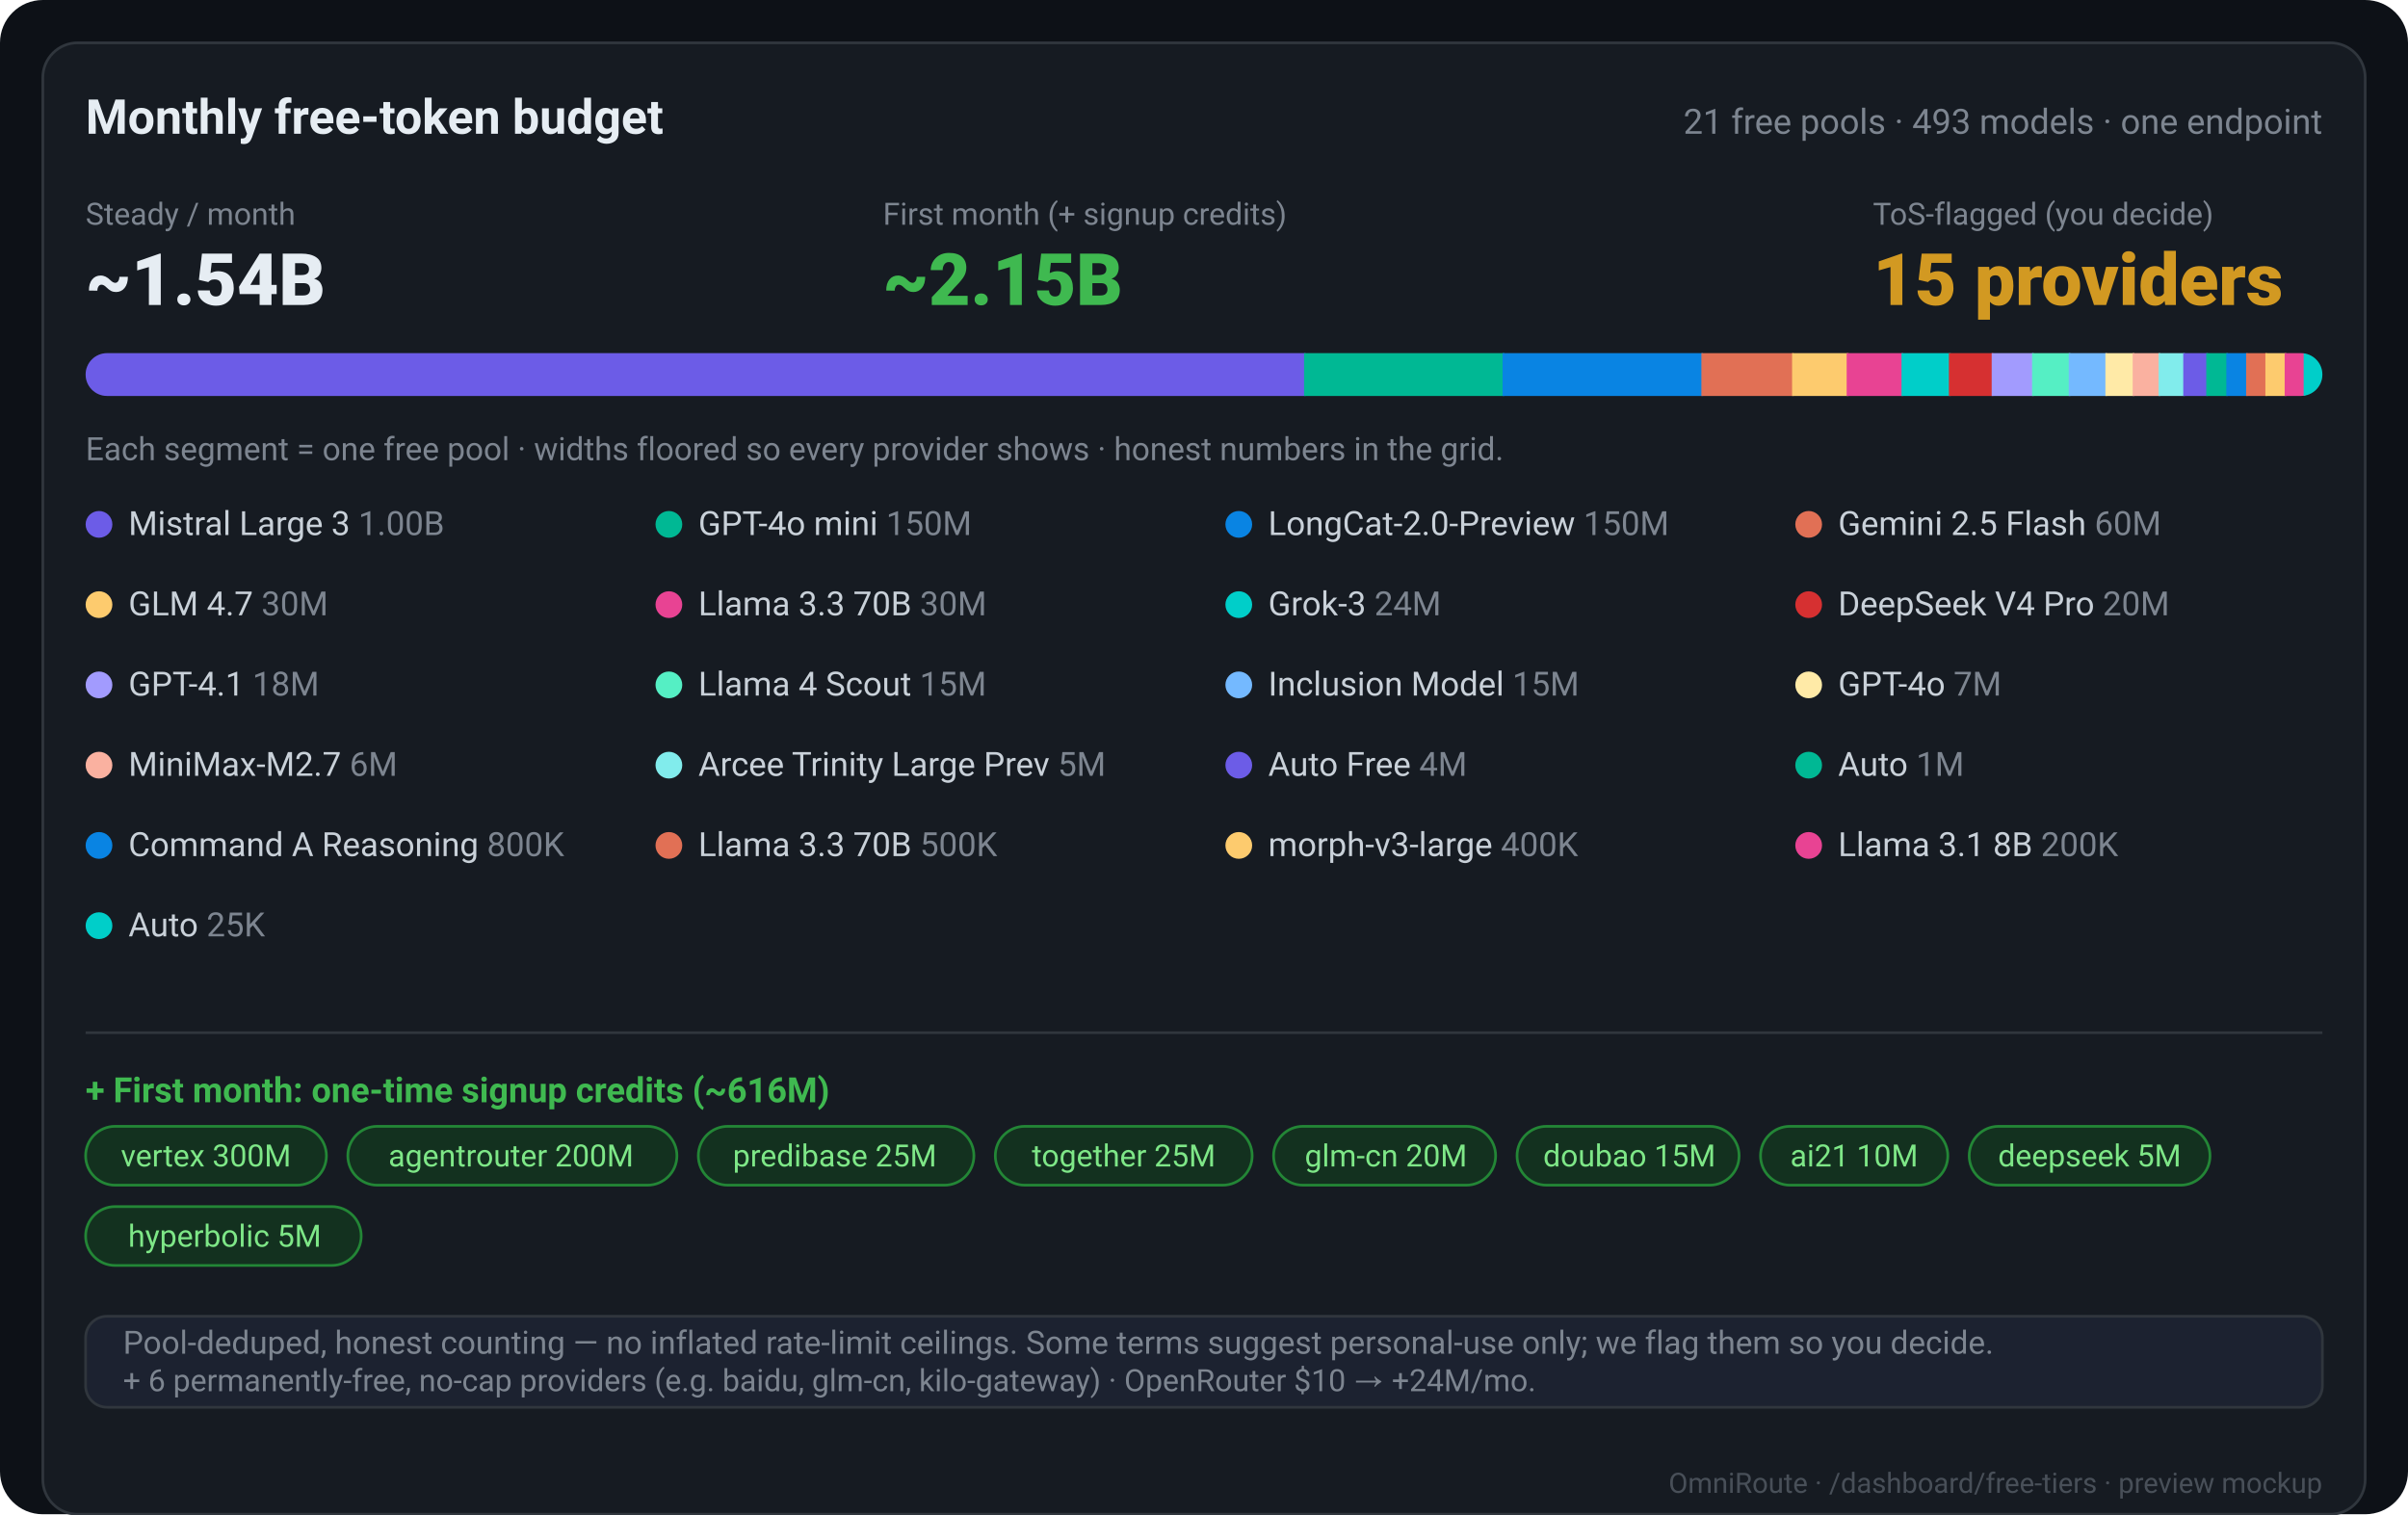
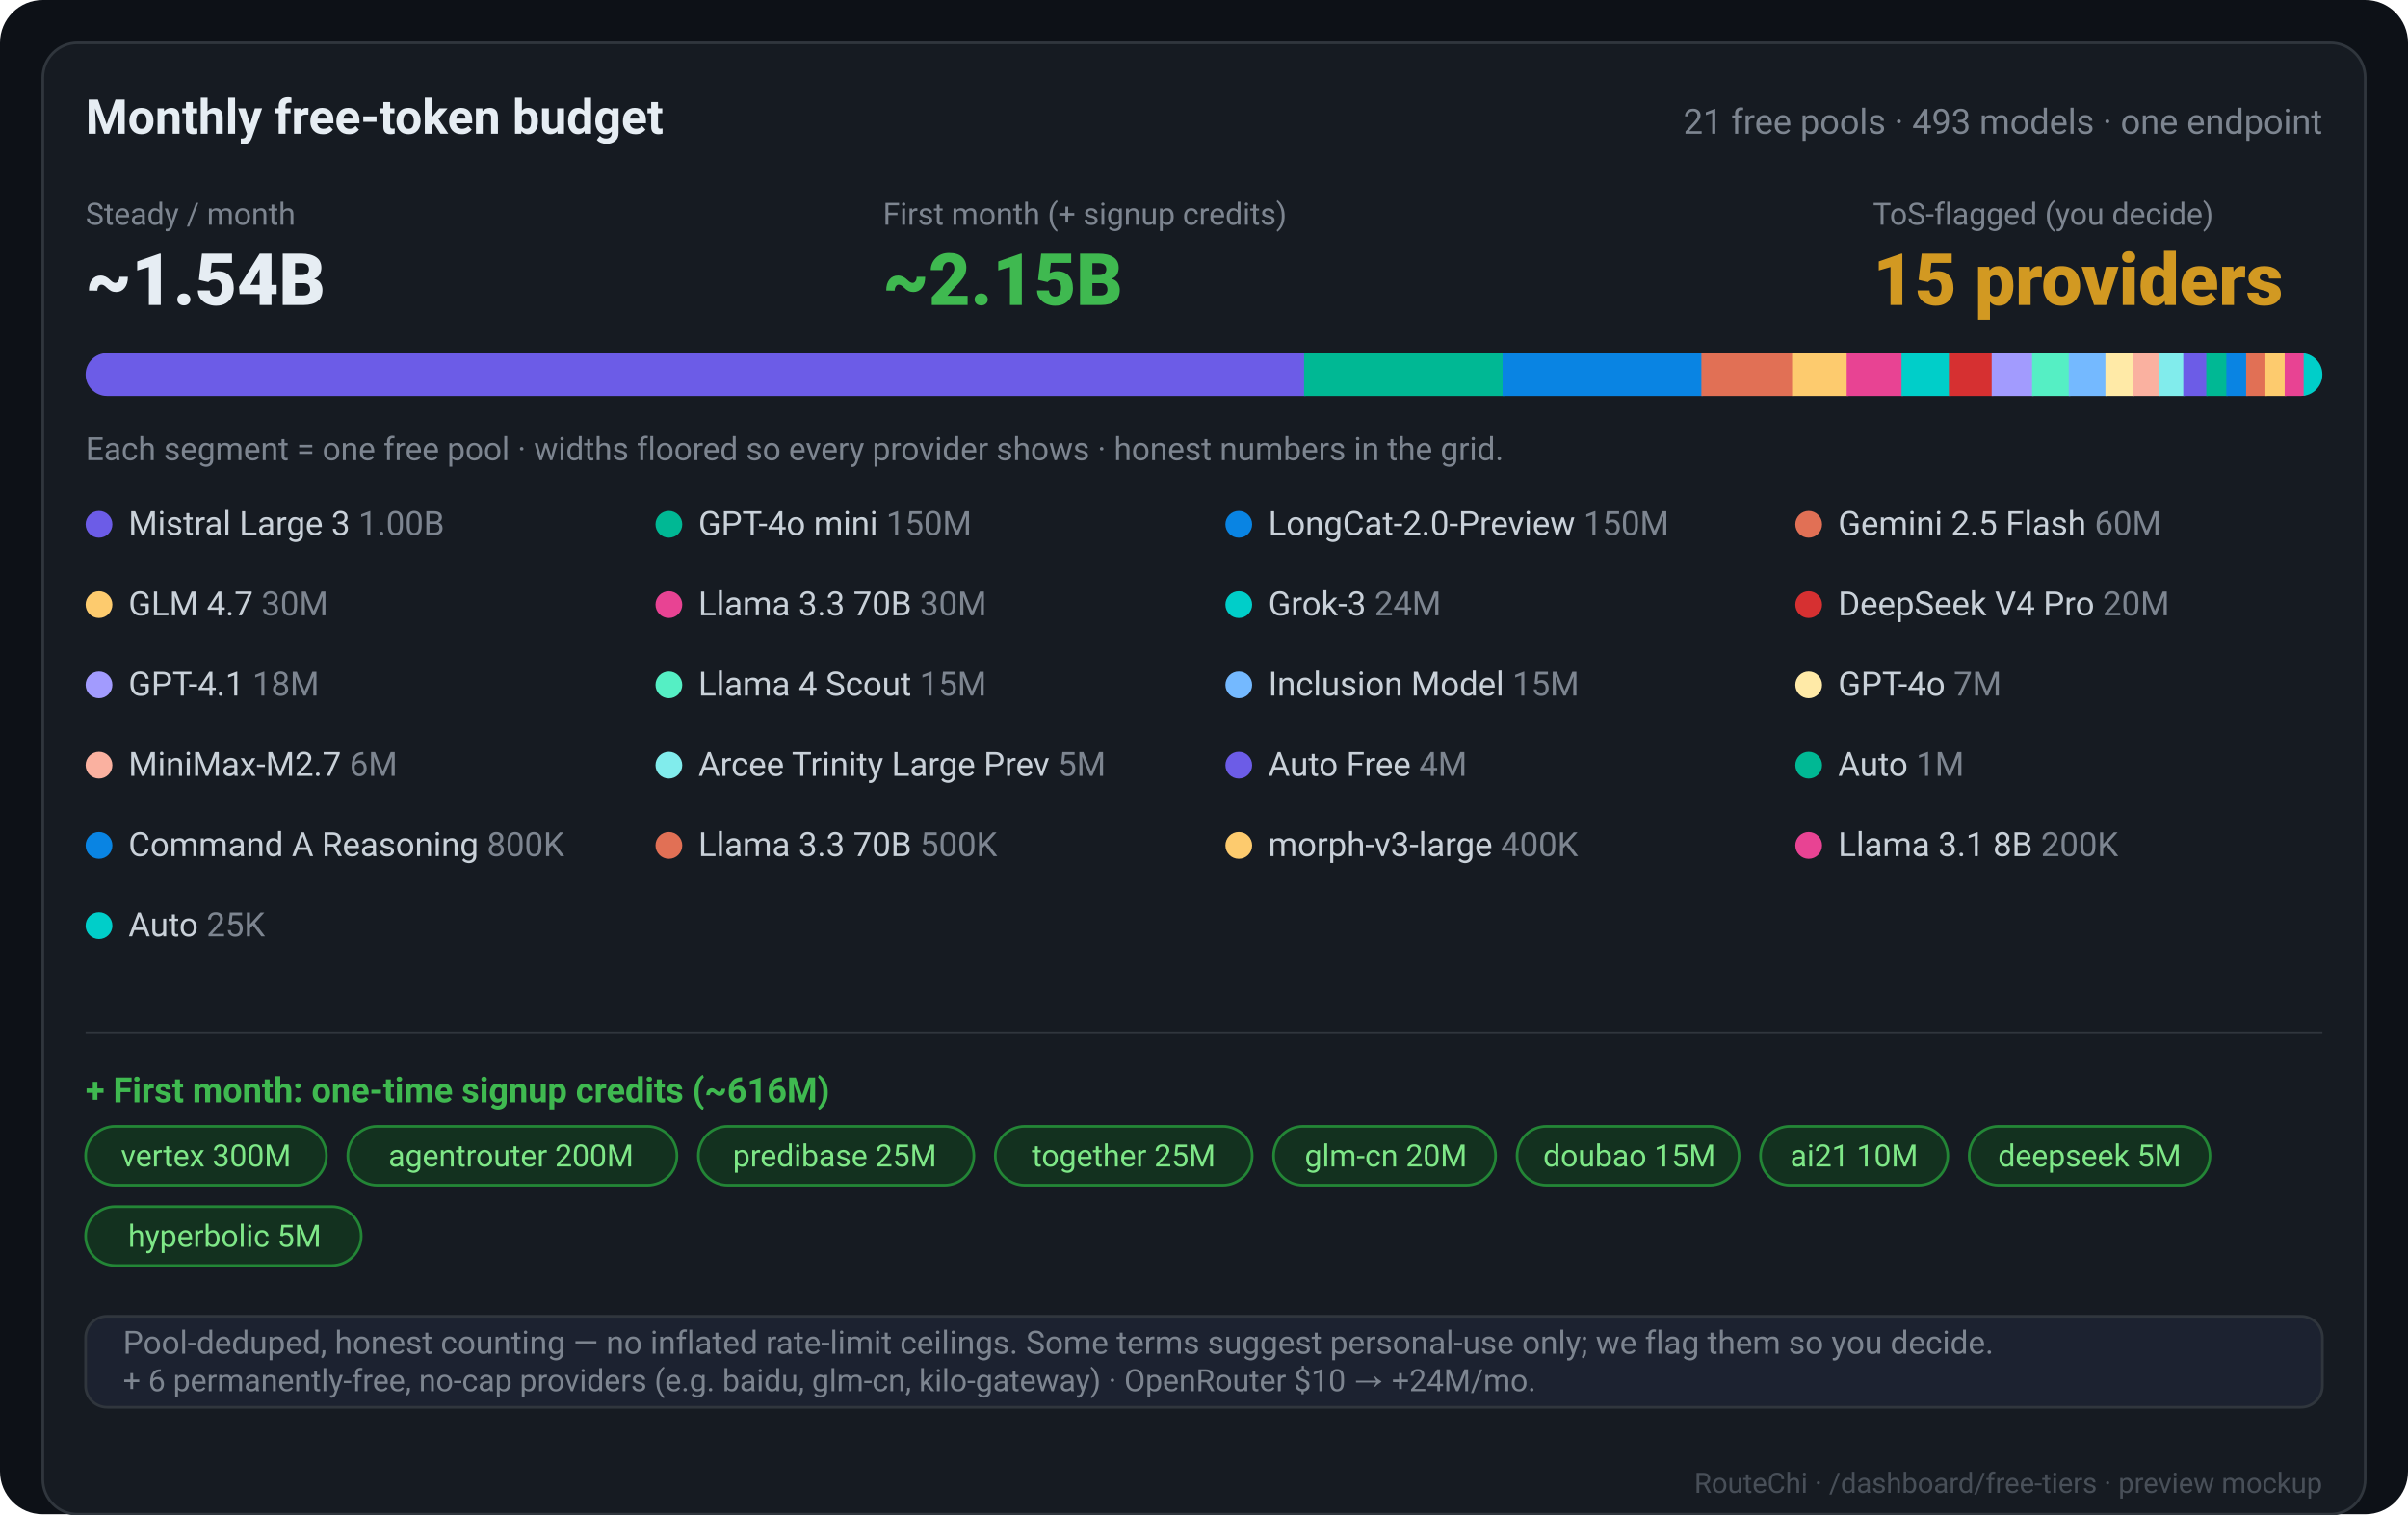
<svg xmlns="http://www.w3.org/2000/svg" width="900" height="566" viewBox="0 0 900 566" font-family="-apple-system,Segoe UI,Roboto,Helvetica,Arial,sans-serif">
  <rect width="900" height="566" rx="16" fill="#0d1117" />
  <rect x="16" y="16" width="868" height="550" rx="13" fill="#161b22" stroke="#30363d" />
-   <text x="868" y="558" fill="#484f58" font-size="10.5" text-anchor="end">OmniRoute · /dashboard/free-tiers · preview mockup</text>
+   <text x="868" y="558" fill="#484f58" font-size="10.5" text-anchor="end">RouteChi · /dashboard/free-tiers · preview mockup</text>
  <text x="32" y="50" fill="#e6edf3" font-size="18" font-weight="700">Monthly free-token budget</text>
  <text x="868" y="50" fill="#7d8590" font-size="13" text-anchor="end">21 free pools · 493 models · one endpoint</text>
  <text x="32" y="84" fill="#7d8590" font-size="11.5">Steady / month</text>
  <text x="32" y="114" fill="#e6edf3" font-size="27" font-weight="800">~1.54B</text>
  <text x="330" y="84" fill="#7d8590" font-size="11.5">First month (+ signup credits)</text>
  <text x="330" y="114" fill="#3fb950" font-size="27" font-weight="800">~2.15B</text>
  <text x="700" y="84" fill="#7d8590" font-size="11.5">ToS-flagged (you decide)</text>
  <text x="700" y="114" fill="#d29922" font-size="27" font-weight="800">15 providers</text>
  <clipPath id="bar">
    <rect x="32" y="132" width="836" height="16" rx="8" />
  </clipPath>
  <g clip-path="url(#bar)">
    <rect x="32" y="132" width="836" height="16" fill="#21262d" />
    <rect x="32.0" y="132" width="456.0" height="16" fill="#6c5ce7" />
    <rect x="487.4" y="132" width="74.9" height="16" fill="#00b894" />
    <rect x="561.6" y="132" width="74.9" height="16" fill="#0984e3" />
    <rect x="635.9" y="132" width="34.5" height="16" fill="#e17055" />
    <rect x="669.8" y="132" width="21.1" height="16" fill="#fdcb6e" />
    <rect x="690.2" y="132" width="21.1" height="16" fill="#e84393" />
    <rect x="710.7" y="132" width="18.4" height="16" fill="#00cec9" />
    <rect x="728.4" y="132" width="16.6" height="16" fill="#d63031" />
    <rect x="744.4" y="132" width="15.7" height="16" fill="#a29bfe" />
    <rect x="759.5" y="132" width="14.3" height="16" fill="#55efc4" />
    <rect x="773.2" y="132" width="14.3" height="16" fill="#74b9ff" />
    <rect x="786.9" y="132" width="10.8" height="16" fill="#ffeaa7" />
    <rect x="797.1" y="132" width="10.3" height="16" fill="#fab1a0" />
    <rect x="806.8" y="132" width="9.8" height="16" fill="#81ecec" />
    <rect x="816.0" y="132" width="9.2" height="16" fill="#6c5ce7" />
    <rect x="824.6" y="132" width="8.1" height="16" fill="#00b894" />
    <rect x="832.1" y="132" width="8.0" height="16" fill="#0984e3" />
    <rect x="839.5" y="132" width="7.8" height="16" fill="#e17055" />
    <rect x="846.7" y="132" width="7.8" height="16" fill="#fdcb6e" />
    <rect x="853.9" y="132" width="7.7" height="16" fill="#e84393" />
    <rect x="861.0" y="132" width="7.6" height="16" fill="#00cec9" />
  </g>
  <text x="32" y="172" fill="#7d8590" font-size="12">Each segment = one free pool · widths floored so every provider shows · honest numbers in the grid.</text>
  <circle cx="37" cy="196" r="5" fill="#6c5ce7" />
  <text x="48" y="200" fill="#c9d1d9" font-size="12.5">Mistral Large 3 <tspan fill="#7d8590">1.00B</tspan>
  </text>
  <circle cx="250" cy="196" r="5" fill="#00b894" />
  <text x="261" y="200" fill="#c9d1d9" font-size="12.5">GPT-4o mini <tspan fill="#7d8590">150M</tspan>
  </text>
  <circle cx="463" cy="196" r="5" fill="#0984e3" />
  <text x="474" y="200" fill="#c9d1d9" font-size="12.5">LongCat-2.0-Preview <tspan fill="#7d8590">150M</tspan>
  </text>
  <circle cx="676" cy="196" r="5" fill="#e17055" />
  <text x="687" y="200" fill="#c9d1d9" font-size="12.5">Gemini 2.5 Flash <tspan fill="#7d8590">60M</tspan>
  </text>
  <circle cx="37" cy="226" r="5" fill="#fdcb6e" />
  <text x="48" y="230" fill="#c9d1d9" font-size="12.5">GLM 4.7 <tspan fill="#7d8590">30M</tspan>
  </text>
  <circle cx="250" cy="226" r="5" fill="#e84393" />
  <text x="261" y="230" fill="#c9d1d9" font-size="12.5">Llama 3.3 70B <tspan fill="#7d8590">30M</tspan>
  </text>
  <circle cx="463" cy="226" r="5" fill="#00cec9" />
  <text x="474" y="230" fill="#c9d1d9" font-size="12.5">Grok-3 <tspan fill="#7d8590">24M</tspan>
  </text>
  <circle cx="676" cy="226" r="5" fill="#d63031" />
  <text x="687" y="230" fill="#c9d1d9" font-size="12.5">DeepSeek V4 Pro <tspan fill="#7d8590">20M</tspan>
  </text>
  <circle cx="37" cy="256" r="5" fill="#a29bfe" />
  <text x="48" y="260" fill="#c9d1d9" font-size="12.5">GPT-4.1 <tspan fill="#7d8590">18M</tspan>
  </text>
  <circle cx="250" cy="256" r="5" fill="#55efc4" />
  <text x="261" y="260" fill="#c9d1d9" font-size="12.5">Llama 4 Scout <tspan fill="#7d8590">15M</tspan>
  </text>
  <circle cx="463" cy="256" r="5" fill="#74b9ff" />
  <text x="474" y="260" fill="#c9d1d9" font-size="12.5">Inclusion Model <tspan fill="#7d8590">15M</tspan>
  </text>
  <circle cx="676" cy="256" r="5" fill="#ffeaa7" />
  <text x="687" y="260" fill="#c9d1d9" font-size="12.5">GPT-4o <tspan fill="#7d8590">7M</tspan>
  </text>
  <circle cx="37" cy="286" r="5" fill="#fab1a0" />
  <text x="48" y="290" fill="#c9d1d9" font-size="12.5">MiniMax-M2.7 <tspan fill="#7d8590">6M</tspan>
  </text>
  <circle cx="250" cy="286" r="5" fill="#81ecec" />
  <text x="261" y="290" fill="#c9d1d9" font-size="12.5">Arcee Trinity Large Prev <tspan fill="#7d8590">5M</tspan>
  </text>
  <circle cx="463" cy="286" r="5" fill="#6c5ce7" />
  <text x="474" y="290" fill="#c9d1d9" font-size="12.5">Auto Free <tspan fill="#7d8590">4M</tspan>
  </text>
  <circle cx="676" cy="286" r="5" fill="#00b894" />
  <text x="687" y="290" fill="#c9d1d9" font-size="12.5">Auto <tspan fill="#7d8590">1M</tspan>
  </text>
  <circle cx="37" cy="316" r="5" fill="#0984e3" />
  <text x="48" y="320" fill="#c9d1d9" font-size="12.5">Command A Reasoning <tspan fill="#7d8590">800K</tspan>
  </text>
  <circle cx="250" cy="316" r="5" fill="#e17055" />
  <text x="261" y="320" fill="#c9d1d9" font-size="12.5">Llama 3.3 70B <tspan fill="#7d8590">500K</tspan>
  </text>
  <circle cx="463" cy="316" r="5" fill="#fdcb6e" />
  <text x="474" y="320" fill="#c9d1d9" font-size="12.5">morph-v3-large <tspan fill="#7d8590">400K</tspan>
  </text>
  <circle cx="676" cy="316" r="5" fill="#e84393" />
  <text x="687" y="320" fill="#c9d1d9" font-size="12.5">Llama 3.1 8B <tspan fill="#7d8590">200K</tspan>
  </text>
  <circle cx="37" cy="346" r="5" fill="#00cec9" />
  <text x="48" y="350" fill="#c9d1d9" font-size="12.5">Auto <tspan fill="#7d8590">25K</tspan>
  </text>
  <line x1="32" y1="386" x2="868" y2="386" stroke="#30363d" />
  <text x="32" y="412" fill="#3fb950" font-size="13" font-weight="700">+ First month: one-time signup credits (~616M)</text>
  <rect x="32" y="421" width="90" height="22" rx="11" fill="#13311f" stroke="#238636" />
  <text x="77" y="436" fill="#7ee787" font-size="11.5" text-anchor="middle">vertex 300M</text>
  <rect x="130" y="421" width="123" height="22" rx="11" fill="#13311f" stroke="#238636" />
  <text x="191" y="436" fill="#7ee787" font-size="11.5" text-anchor="middle">agentrouter 200M</text>
  <rect x="261" y="421" width="103" height="22" rx="11" fill="#13311f" stroke="#238636" />
  <text x="312" y="436" fill="#7ee787" font-size="11.5" text-anchor="middle">predibase 25M</text>
  <rect x="372" y="421" width="96" height="22" rx="11" fill="#13311f" stroke="#238636" />
  <text x="420" y="436" fill="#7ee787" font-size="11.5" text-anchor="middle">together 25M</text>
  <rect x="476" y="421" width="83" height="22" rx="11" fill="#13311f" stroke="#238636" />
  <text x="518" y="436" fill="#7ee787" font-size="11.5" text-anchor="middle">glm-cn 20M</text>
  <rect x="567" y="421" width="83" height="22" rx="11" fill="#13311f" stroke="#238636" />
  <text x="609" y="436" fill="#7ee787" font-size="11.5" text-anchor="middle">doubao 15M</text>
  <rect x="658" y="421" width="70" height="22" rx="11" fill="#13311f" stroke="#238636" />
  <text x="693" y="436" fill="#7ee787" font-size="11.5" text-anchor="middle">ai21 10M</text>
  <rect x="736" y="421" width="90" height="22" rx="11" fill="#13311f" stroke="#238636" />
  <text x="781" y="436" fill="#7ee787" font-size="11.5" text-anchor="middle">deepseek 5M</text>
  <rect x="32" y="451" width="103" height="22" rx="11" fill="#13311f" stroke="#238636" />
  <text x="84" y="466" fill="#7ee787" font-size="11.5" text-anchor="middle">hyperbolic 5M</text>
  <rect x="32" y="492" width="836" height="34" rx="8" fill="#1c2230" stroke="#30363d" />
  <text x="46" y="506" fill="#7d8590" font-size="12">Pool-deduped, honest counting — no inflated rate-limit ceilings. Some terms suggest personal-use only; we flag them so you decide.</text>
  <text x="46" y="520" fill="#7d8590" font-size="11.5">+ 6 permanently-free, no-cap providers (e.g. baidu, glm-cn, kilo-gateway) · OpenRouter $10 → +24M/mo.</text>
</svg>
